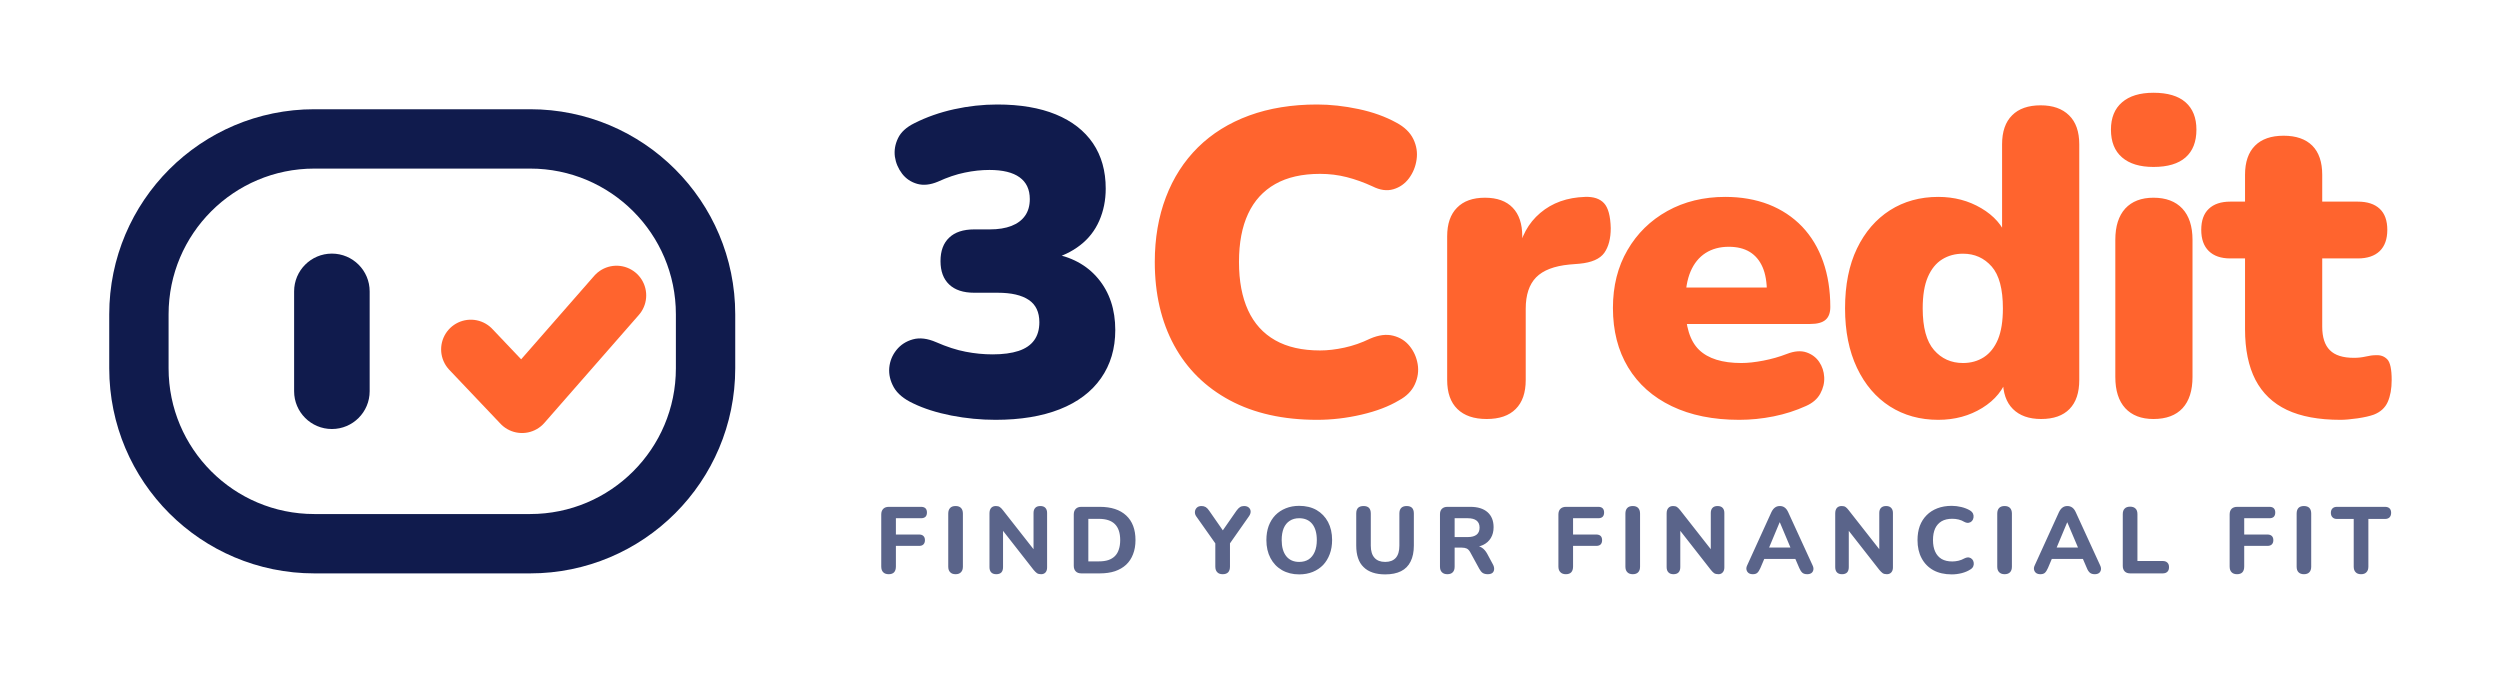
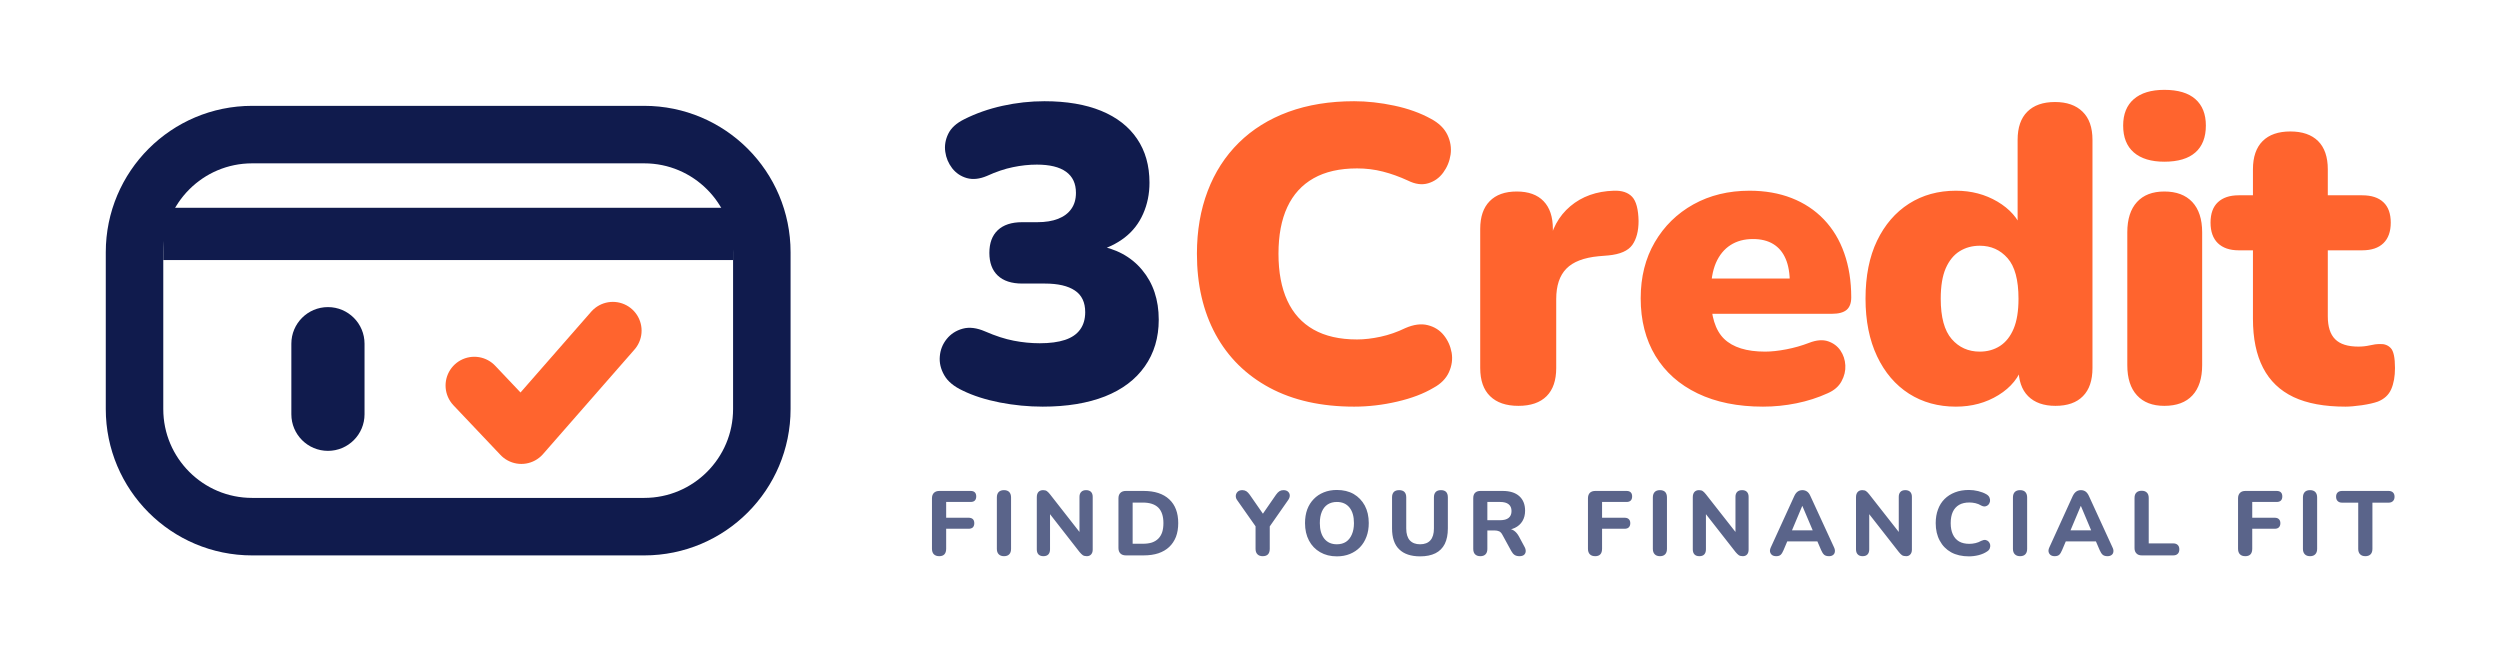
- <svg xmlns="http://www.w3.org/2000/svg" viewBox="0 0 274.64 74.99" role="img">
-   <rect x="15.26" y="15.26" width="62.25" height="44.47" rx="19.27" fill="none" stroke="#101B4D" stroke-width="6.52" />
-   <rect x="32.31" y="27.86" width="8.3" height="19.27" rx="4.15" fill="#101B4D" />
-   <path d="M51.72 38.38l5.63 5.93l10.38-11.86" fill="none" stroke="#FF642E" stroke-width="6.52" stroke-linecap="round" stroke-linejoin="round" />
-   <path fill="#101B4D" d="M109.37 46.12Q106.94 46.12 104.51 45.65Q102.08 45.17 100.31 44.31Q98.79 43.6 98.19 42.55Q97.6 41.5 97.69 40.41Q97.79 39.31 98.48 38.45Q99.17 37.59 100.29 37.28Q101.41 36.97 102.84 37.59Q104.6 38.36 106.08 38.64Q107.56 38.93 109.04 38.93Q110.75 38.93 111.9 38.55Q113.04 38.17 113.61 37.38Q114.18 36.59 114.18 35.4Q114.18 33.73 113.02 32.95Q111.85 32.16 109.61 32.16H107.03Q105.22 32.16 104.27 31.25Q103.32 30.35 103.32 28.68Q103.32 27.01 104.27 26.11Q105.22 25.2 107.03 25.2H108.75Q110.13 25.2 111.11 24.82Q112.09 24.44 112.61 23.7Q113.13 22.96 113.13 21.87Q113.13 20.29 112.01 19.48Q110.89 18.67 108.7 18.67Q107.37 18.67 105.99 18.96Q104.6 19.24 103.03 19.96Q101.79 20.48 100.77 20.2Q99.74 19.91 99.1 19.08Q98.46 18.24 98.31 17.22Q98.17 16.19 98.65 15.19Q99.12 14.19 100.46 13.53Q102.46 12.52 104.82 12Q107.18 11.48 109.56 11.48Q113.33 11.48 115.99 12.57Q118.66 13.67 120.07 15.74Q121.47 17.81 121.47 20.72Q121.47 22.63 120.76 24.25Q120.05 25.87 118.66 26.94Q117.28 28.01 115.42 28.49V27.82Q118.76 28.35 120.64 30.61Q122.52 32.87 122.52 36.26Q122.52 39.31 120.95 41.55Q119.38 43.79 116.42 44.96Q113.47 46.12 109.37 46.12Z" />
-   <path fill="#FF642E" d="M144.69 46.12Q139.11 46.12 135.11 43.98Q131.1 41.83 128.98 37.93Q126.86 34.02 126.86 28.78Q126.86 24.87 128.08 21.67Q129.29 18.48 131.6 16.19Q133.91 13.91 137.23 12.69Q140.54 11.48 144.69 11.48Q146.88 11.48 149.24 11.98Q151.6 12.48 153.41 13.48Q154.74 14.19 155.27 15.29Q155.79 16.38 155.62 17.53Q155.46 18.67 154.79 19.58Q154.12 20.48 153.07 20.79Q152.02 21.1 150.79 20.48Q149.36 19.82 147.95 19.46Q146.54 19.1 145.02 19.1Q142.06 19.1 140.09 20.22Q138.11 21.34 137.11 23.49Q136.11 25.63 136.11 28.78Q136.11 31.92 137.11 34.09Q138.11 36.26 140.09 37.38Q142.06 38.5 145.02 38.5Q146.26 38.5 147.69 38.19Q149.12 37.88 150.5 37.21Q151.93 36.59 153.05 36.88Q154.17 37.16 154.86 38.02Q155.55 38.88 155.74 40Q155.93 41.12 155.43 42.22Q154.93 43.31 153.69 43.98Q152.02 44.98 149.57 45.55Q147.12 46.12 144.69 46.12ZM163.32 46.03Q161.22 46.03 160.1 44.93Q158.98 43.84 158.98 41.74V25.96Q158.98 23.91 160.06 22.82Q161.13 21.72 163.13 21.72Q165.13 21.72 166.18 22.82Q167.23 23.91 167.23 25.96V27.92H166.75Q167.23 25.06 169.21 23.39Q171.18 21.72 174.14 21.63Q175.52 21.58 176.21 22.32Q176.9 23.06 176.95 25.06Q176.95 26.77 176.24 27.78Q175.52 28.78 173.52 28.97L172.42 29.06Q169.9 29.3 168.75 30.47Q167.61 31.64 167.61 33.92V41.74Q167.61 43.84 166.51 44.93Q165.42 46.03 163.32 46.03ZM191.06 46.12Q186.77 46.12 183.65 44.62Q180.53 43.12 178.86 40.36Q177.19 37.59 177.19 33.83Q177.19 30.21 178.79 27.47Q180.38 24.73 183.17 23.18Q185.96 21.63 189.53 21.63Q192.15 21.63 194.3 22.46Q196.44 23.3 197.97 24.89Q199.49 26.49 200.28 28.73Q201.07 30.97 201.07 33.73Q201.07 34.69 200.54 35.14Q200.02 35.59 198.87 35.59H184.29V31.59H194.87L194.11 32.21Q194.11 30.44 193.63 29.35Q193.15 28.25 192.23 27.68Q191.3 27.11 189.91 27.11Q188.44 27.11 187.36 27.8Q186.29 28.49 185.72 29.82Q185.15 31.16 185.15 33.16V33.59Q185.15 36.97 186.65 38.43Q188.15 39.88 191.3 39.88Q192.34 39.88 193.7 39.62Q195.06 39.36 196.3 38.88Q197.54 38.4 198.45 38.71Q199.35 39.02 199.85 39.76Q200.35 40.5 200.4 41.43Q200.45 42.36 199.97 43.24Q199.49 44.12 198.4 44.6Q196.73 45.36 194.85 45.74Q192.96 46.12 191.06 46.12ZM212.93 46.12Q209.93 46.12 207.62 44.65Q205.31 43.17 204 40.41Q202.69 37.64 202.69 33.88Q202.69 30.02 204 27.3Q205.31 24.58 207.62 23.1Q209.93 21.63 212.93 21.63Q215.55 21.63 217.65 22.87Q219.75 24.11 220.46 26.06H219.94V15.86Q219.94 13.76 221.04 12.67Q222.13 11.57 224.18 11.57Q226.18 11.57 227.3 12.67Q228.42 13.76 228.42 15.86V41.74Q228.42 43.84 227.35 44.93Q226.28 46.03 224.23 46.03Q222.23 46.03 221.13 44.93Q220.03 43.84 220.03 41.74V39.02L220.56 41.36Q219.89 43.5 217.77 44.81Q215.65 46.12 212.93 46.12ZM215.65 39.88Q216.94 39.88 217.94 39.24Q218.94 38.59 219.49 37.28Q220.03 35.97 220.03 33.88Q220.03 30.68 218.8 29.28Q217.56 27.87 215.65 27.87Q214.36 27.87 213.36 28.49Q212.36 29.11 211.79 30.42Q211.22 31.73 211.22 33.88Q211.22 37.02 212.46 38.45Q213.7 39.88 215.65 39.88ZM236.57 46.03Q234.57 46.03 233.47 44.84Q232.38 43.65 232.38 41.41V26.35Q232.38 24.11 233.47 22.91Q234.57 21.72 236.57 21.72Q238.62 21.72 239.74 22.91Q240.86 24.11 240.86 26.35V41.41Q240.86 43.65 239.77 44.84Q238.67 46.03 236.57 46.03ZM236.57 18.34Q234.33 18.34 233.12 17.29Q231.9 16.24 231.9 14.24Q231.9 12.29 233.12 11.24Q234.33 10.19 236.57 10.19Q238.91 10.19 240.1 11.24Q241.29 12.29 241.29 14.24Q241.29 16.24 240.1 17.29Q238.91 18.34 236.57 18.34ZM257.11 46.12Q253.54 46.12 251.23 45.03Q248.92 43.93 247.77 41.72Q246.63 39.5 246.63 36.16V28.39H245.01Q243.48 28.39 242.65 27.58Q241.82 26.77 241.82 25.25Q241.82 23.72 242.65 22.94Q243.48 22.15 245.01 22.15H246.63V19.2Q246.63 17.1 247.73 16Q248.82 14.91 250.87 14.91Q252.92 14.91 254.02 16Q255.11 17.1 255.11 19.2V22.15H259.02Q260.59 22.15 261.43 22.94Q262.26 23.72 262.26 25.25Q262.26 26.77 261.43 27.58Q260.59 28.39 259.02 28.39H255.11V35.88Q255.11 37.64 255.95 38.47Q256.78 39.31 258.59 39.31Q259.26 39.31 259.88 39.17Q260.5 39.02 261.02 39.02Q261.78 38.98 262.26 39.48Q262.74 39.98 262.74 41.74Q262.74 43.17 262.31 44.15Q261.88 45.12 260.78 45.55Q260.12 45.79 258.97 45.96Q257.83 46.12 257.11 46.12Z" />
-   <path fill="#5A648A" d="M97.63 63.08Q97.23 63.08 97.02 62.86Q96.81 62.65 96.81 62.23V56.52Q96.81 56.12 97.03 55.9Q97.24 55.68 97.65 55.68H101.19Q101.5 55.68 101.67 55.84Q101.83 56 101.83 56.3Q101.83 56.61 101.67 56.77Q101.5 56.93 101.19 56.93H98.42V58.72H100.97Q101.28 58.72 101.44 58.88Q101.61 59.04 101.61 59.34Q101.61 59.64 101.44 59.81Q101.28 59.97 100.97 59.97H98.42V62.23Q98.42 63.08 97.63 63.08ZM104.98 63.08Q104.58 63.08 104.38 62.86Q104.17 62.65 104.17 62.25V56.42Q104.17 56.02 104.38 55.8Q104.58 55.59 104.98 55.59Q105.36 55.59 105.57 55.8Q105.78 56.02 105.78 56.42V62.25Q105.78 62.65 105.57 62.86Q105.37 63.08 104.98 63.08ZM109.45 63.08Q109.08 63.08 108.89 62.88Q108.7 62.68 108.7 62.3V56.4Q108.7 56 108.89 55.79Q109.08 55.59 109.4 55.59Q109.68 55.59 109.83 55.7Q109.99 55.8 110.18 56.05L113.82 60.69H113.54V56.35Q113.54 55.99 113.73 55.79Q113.92 55.59 114.29 55.59Q114.65 55.59 114.84 55.79Q115.03 55.99 115.03 56.35V62.34Q115.03 62.68 114.86 62.88Q114.68 63.08 114.38 63.08Q114.09 63.08 113.92 62.97Q113.75 62.85 113.55 62.61L109.92 57.97H110.19V62.3Q110.19 62.68 110.01 62.88Q109.82 63.08 109.45 63.08ZM118.8 62.99Q118.39 62.99 118.18 62.77Q117.96 62.55 117.96 62.15V56.52Q117.96 56.12 118.18 55.9Q118.39 55.68 118.8 55.68H120.82Q122.7 55.68 123.72 56.63Q124.74 57.58 124.74 59.33Q124.74 60.21 124.47 60.89Q124.21 61.57 123.71 62.04Q123.21 62.5 122.49 62.75Q121.76 62.99 120.82 62.99ZM119.56 61.67H120.73Q121.32 61.67 121.75 61.53Q122.19 61.38 122.48 61.09Q122.77 60.8 122.91 60.36Q123.06 59.92 123.06 59.33Q123.06 58.15 122.47 57.57Q121.89 57 120.73 57H119.56ZM134.32 63.08Q133.92 63.08 133.72 62.86Q133.51 62.65 133.51 62.24V59.24L133.84 60.16L131.39 56.69Q131.25 56.47 131.27 56.21Q131.29 55.96 131.48 55.77Q131.66 55.59 132.01 55.59Q132.25 55.59 132.46 55.71Q132.66 55.84 132.84 56.11L134.5 58.5H134.17L135.83 56.11Q136.03 55.83 136.22 55.71Q136.41 55.59 136.67 55.59Q137 55.59 137.19 55.76Q137.38 55.93 137.39 56.18Q137.4 56.44 137.21 56.71L134.79 60.16L135.12 59.24V62.24Q135.12 63.08 134.32 63.08ZM142.72 63.1Q141.65 63.1 140.83 62.63Q140.02 62.16 139.57 61.31Q139.12 60.46 139.12 59.33Q139.12 58.47 139.37 57.78Q139.63 57.09 140.1 56.6Q140.58 56.11 141.25 55.84Q141.92 55.57 142.72 55.57Q143.82 55.57 144.63 56.03Q145.44 56.5 145.89 57.34Q146.34 58.19 146.34 59.32Q146.34 60.18 146.08 60.87Q145.82 61.57 145.35 62.07Q144.87 62.56 144.21 62.83Q143.54 63.1 142.72 63.1ZM142.72 61.73Q143.34 61.73 143.77 61.45Q144.2 61.16 144.43 60.62Q144.66 60.08 144.66 59.33Q144.66 58.19 144.16 57.56Q143.65 56.93 142.72 56.93Q142.12 56.93 141.69 57.21Q141.25 57.49 141.02 58.03Q140.8 58.57 140.8 59.33Q140.8 60.46 141.3 61.1Q141.81 61.73 142.72 61.73ZM152.17 63.1Q151.39 63.1 150.8 62.9Q150.2 62.7 149.8 62.3Q149.39 61.91 149.19 61.31Q148.99 60.72 148.99 59.93V56.41Q148.99 56 149.19 55.79Q149.4 55.59 149.8 55.59Q150.18 55.59 150.39 55.79Q150.59 56 150.59 56.41V59.94Q150.59 60.83 151 61.28Q151.4 61.73 152.17 61.73Q152.94 61.73 153.34 61.28Q153.73 60.83 153.73 59.94V56.41Q153.73 56 153.94 55.79Q154.15 55.59 154.53 55.59Q154.92 55.59 155.12 55.79Q155.32 56 155.32 56.41V59.93Q155.32 60.98 154.96 61.69Q154.61 62.4 153.91 62.75Q153.21 63.1 152.17 63.1ZM159 63.08Q158.61 63.08 158.4 62.86Q158.19 62.65 158.19 62.25V56.5Q158.19 56.09 158.41 55.89Q158.62 55.68 159.01 55.68H161.53Q162.75 55.68 163.42 56.27Q164.08 56.86 164.08 57.92Q164.08 58.6 163.78 59.1Q163.48 59.6 162.92 59.87Q162.35 60.14 161.53 60.14L161.61 59.96H162.04Q162.47 59.96 162.8 60.17Q163.13 60.39 163.37 60.82L164.01 62.01Q164.15 62.27 164.14 62.52Q164.13 62.77 163.96 62.93Q163.78 63.08 163.44 63.08Q163.1 63.08 162.88 62.94Q162.67 62.79 162.51 62.49L161.51 60.66Q161.35 60.37 161.13 60.26Q160.91 60.16 160.59 60.16H159.8V62.25Q159.8 62.65 159.6 62.86Q159.4 63.08 159 63.08ZM159.8 59H161.24Q161.88 59 162.21 58.74Q162.54 58.48 162.54 57.96Q162.54 57.45 162.21 57.19Q161.88 56.93 161.24 56.93H159.8ZM172.02 63.08Q171.63 63.08 171.42 62.86Q171.2 62.65 171.2 62.23V56.52Q171.2 56.12 171.42 55.9Q171.64 55.68 172.04 55.68H175.59Q175.9 55.68 176.06 55.84Q176.22 56 176.22 56.3Q176.22 56.61 176.06 56.77Q175.9 56.93 175.59 56.93H172.81V58.72H175.36Q175.67 58.72 175.84 58.88Q176 59.04 176 59.34Q176 59.64 175.84 59.81Q175.67 59.97 175.36 59.97H172.81V62.23Q172.81 63.08 172.02 63.08ZM179.37 63.08Q178.98 63.08 178.77 62.86Q178.56 62.65 178.56 62.25V56.42Q178.56 56.02 178.77 55.8Q178.98 55.59 179.37 55.59Q179.76 55.59 179.96 55.8Q180.17 56.02 180.17 56.42V62.25Q180.17 62.65 179.97 62.86Q179.77 63.08 179.37 63.08ZM183.84 63.08Q183.48 63.08 183.29 62.88Q183.09 62.68 183.09 62.3V56.4Q183.09 56 183.29 55.79Q183.48 55.59 183.8 55.59Q184.08 55.59 184.23 55.7Q184.38 55.8 184.58 56.05L188.22 60.69H187.94V56.35Q187.94 55.99 188.13 55.79Q188.32 55.59 188.68 55.59Q189.05 55.59 189.24 55.79Q189.43 55.99 189.43 56.35V62.34Q189.43 62.68 189.25 62.88Q189.08 63.08 188.78 63.08Q188.49 63.08 188.31 62.97Q188.14 62.85 187.95 62.61L184.32 57.97H184.59V62.3Q184.59 62.68 184.4 62.88Q184.21 63.08 183.84 63.08ZM192.56 63.08Q192.27 63.08 192.09 62.95Q191.91 62.81 191.86 62.58Q191.81 62.36 191.95 62.08L194.6 56.26Q194.77 55.91 195 55.75Q195.22 55.59 195.53 55.59Q195.83 55.59 196.05 55.75Q196.28 55.91 196.44 56.26L199.11 62.08Q199.25 62.36 199.21 62.59Q199.17 62.82 199 62.95Q198.82 63.08 198.54 63.08Q198.19 63.08 198 62.92Q197.81 62.75 197.66 62.4L197.04 60.96L197.68 61.4H193.36L194 60.96L193.39 62.4Q193.23 62.76 193.06 62.92Q192.89 63.08 192.56 63.08ZM195.5 57.39 194.18 60.55 193.9 60.15H197.14L196.86 60.55L195.53 57.39ZM202.36 63.08Q201.99 63.08 201.8 62.88Q201.61 62.68 201.61 62.3V56.4Q201.61 56 201.8 55.79Q201.99 55.59 202.32 55.59Q202.6 55.59 202.75 55.7Q202.9 55.8 203.09 56.05L206.73 60.69H206.45V56.35Q206.45 55.99 206.64 55.79Q206.84 55.59 207.2 55.59Q207.56 55.59 207.75 55.79Q207.95 55.99 207.95 56.35V62.34Q207.95 62.68 207.77 62.88Q207.59 63.08 207.29 63.08Q207 63.08 206.83 62.97Q206.66 62.85 206.46 62.61L202.83 57.97H203.1V62.3Q203.1 62.68 202.92 62.88Q202.73 63.08 202.36 63.08ZM214.41 63.1Q213.23 63.1 212.39 62.64Q211.55 62.17 211.1 61.32Q210.65 60.48 210.65 59.33Q210.65 58.47 210.9 57.78Q211.16 57.09 211.65 56.6Q212.13 56.11 212.83 55.84Q213.53 55.57 214.41 55.57Q214.93 55.57 215.47 55.7Q216 55.83 216.39 56.06Q216.65 56.21 216.75 56.43Q216.84 56.64 216.8 56.86Q216.77 57.08 216.63 57.24Q216.49 57.39 216.28 57.43Q216.07 57.47 215.81 57.34Q215.5 57.15 215.16 57.07Q214.82 56.99 214.47 56.99Q213.77 56.99 213.3 57.26Q212.83 57.54 212.59 58.05Q212.35 58.57 212.35 59.33Q212.35 60.08 212.59 60.6Q212.83 61.13 213.3 61.41Q213.77 61.68 214.47 61.68Q214.8 61.68 215.15 61.6Q215.49 61.52 215.81 61.34Q216.08 61.21 216.3 61.24Q216.51 61.28 216.65 61.43Q216.79 61.58 216.82 61.79Q216.86 61.99 216.78 62.2Q216.7 62.41 216.47 62.55Q216.08 62.81 215.52 62.96Q214.96 63.1 214.41 63.1ZM220.22 63.08Q219.83 63.08 219.62 62.86Q219.41 62.65 219.41 62.25V56.42Q219.41 56.02 219.62 55.8Q219.83 55.59 220.22 55.59Q220.6 55.59 220.81 55.8Q221.02 56.02 221.02 56.42V62.25Q221.02 62.65 220.82 62.86Q220.61 63.08 220.22 63.08ZM224.15 63.08Q223.86 63.08 223.68 62.95Q223.5 62.81 223.45 62.58Q223.4 62.36 223.54 62.08L226.19 56.26Q226.36 55.91 226.59 55.75Q226.81 55.59 227.11 55.59Q227.41 55.59 227.64 55.75Q227.87 55.91 228.03 56.26L230.7 62.08Q230.84 62.36 230.8 62.59Q230.76 62.82 230.59 62.95Q230.41 63.08 230.13 63.08Q229.78 63.08 229.59 62.92Q229.39 62.75 229.25 62.4L228.63 60.96L229.27 61.4H224.95L225.59 60.96L224.98 62.4Q224.82 62.76 224.65 62.92Q224.48 63.08 224.15 63.08ZM227.09 57.39 225.77 60.55 225.49 60.15H228.73L228.45 60.55L227.11 57.39ZM234.02 62.99Q233.62 62.99 233.41 62.77Q233.2 62.55 233.2 62.17V56.48Q233.2 56.07 233.41 55.87Q233.61 55.66 234.01 55.66Q234.39 55.66 234.6 55.87Q234.81 56.07 234.81 56.48V61.63H237.59Q237.92 61.63 238.1 61.81Q238.28 61.98 238.28 62.3Q238.28 62.64 238.1 62.81Q237.92 62.99 237.59 62.99ZM245.75 63.08Q245.36 63.08 245.15 62.86Q244.94 62.65 244.94 62.23V56.52Q244.94 56.12 245.15 55.9Q245.37 55.68 245.78 55.68H249.32Q249.63 55.68 249.79 55.84Q249.95 56 249.95 56.3Q249.95 56.61 249.79 56.77Q249.63 56.93 249.32 56.93H246.54V58.72H249.09Q249.4 58.72 249.57 58.88Q249.74 59.04 249.74 59.34Q249.74 59.64 249.57 59.81Q249.4 59.97 249.09 59.97H246.54V62.23Q246.54 63.08 245.75 63.08ZM253.1 63.08Q252.71 63.08 252.5 62.86Q252.3 62.65 252.3 62.25V56.42Q252.3 56.02 252.5 55.8Q252.71 55.59 253.1 55.59Q253.49 55.59 253.7 55.8Q253.9 56.02 253.9 56.42V62.25Q253.9 62.65 253.7 62.86Q253.5 63.08 253.1 63.08ZM259.38 63.08Q258.98 63.08 258.78 62.86Q258.57 62.65 258.57 62.25V57.01H256.73Q256.41 57.01 256.24 56.83Q256.06 56.65 256.06 56.34Q256.06 56.02 256.24 55.85Q256.41 55.68 256.73 55.68H262.01Q262.33 55.68 262.51 55.85Q262.68 56.02 262.68 56.34Q262.68 56.65 262.51 56.83Q262.33 57.01 262.01 57.01H260.18V62.25Q260.18 62.65 259.97 62.86Q259.77 63.08 259.38 63.08Z" />
+ <svg xmlns="http://www.w3.org/2000/svg" viewBox="0 0 283.54 74.99" role="img">
+   <g transform="translate(3.40 -8.45) scale(1.4822)">
+     <rect x="8" y="16" width="48" height="30" rx="9" fill="none" stroke="#101B4D" stroke-width="4.4" />
+     <path d="M10.2 23.6H53.8" stroke="#101B4D" stroke-width="4" />
+     <rect x="20" y="29.2" width="5.6" height="11" rx="2.8" fill="#101B4D" />
+     <path d="M34 35.2l3.6 3.8l7-8" fill="none" stroke="#FF642E" stroke-width="4.4" stroke-linecap="round" stroke-linejoin="round" />
+   </g>
+   <path fill="#101B4D" d="M118.26 46.12Q115.83 46.12 113.4 45.65Q110.97 45.17 109.21 44.31Q107.68 43.6 107.09 42.55Q106.49 41.5 106.59 40.41Q106.68 39.31 107.37 38.45Q108.06 37.59 109.18 37.28Q110.3 36.97 111.73 37.59Q113.5 38.36 114.97 38.64Q116.45 38.93 117.93 38.93Q119.64 38.93 120.79 38.55Q121.93 38.17 122.5 37.38Q123.08 36.59 123.08 35.4Q123.08 33.73 121.91 32.95Q120.74 32.16 118.5 32.16H115.93Q114.12 32.16 113.16 31.25Q112.21 30.35 112.21 28.68Q112.21 27.01 113.16 26.11Q114.12 25.2 115.93 25.2H117.64Q119.03 25.2 120 24.82Q120.98 24.44 121.5 23.7Q122.03 22.96 122.03 21.87Q122.03 20.29 120.91 19.48Q119.79 18.67 117.6 18.67Q116.26 18.67 114.88 18.96Q113.5 19.24 111.92 19.96Q110.68 20.48 109.66 20.2Q108.64 19.91 107.99 19.08Q107.35 18.24 107.21 17.22Q107.06 16.19 107.54 15.19Q108.02 14.19 109.35 13.53Q111.35 12.52 113.71 12Q116.07 11.48 118.45 11.48Q122.22 11.48 124.89 12.57Q127.56 13.67 128.96 15.74Q130.37 17.81 130.37 20.72Q130.37 22.63 129.65 24.25Q128.94 25.87 127.56 26.94Q126.17 28.01 124.32 28.49V27.82Q127.65 28.35 129.53 30.61Q131.42 32.87 131.42 36.26Q131.42 39.31 129.84 41.55Q128.27 43.79 125.32 44.96Q122.36 46.12 118.26 46.12Z" />
+   <path fill="#FF642E" d="M153.58 46.12Q148 46.12 144 43.98Q140 41.83 137.87 37.93Q135.75 34.02 135.75 28.78Q135.75 24.87 136.97 21.67Q138.18 18.48 140.5 16.19Q142.81 13.91 146.12 12.69Q149.43 11.48 153.58 11.48Q155.77 11.48 158.13 11.98Q160.49 12.48 162.3 13.48Q163.63 14.19 164.16 15.29Q164.68 16.38 164.52 17.53Q164.35 18.67 163.68 19.58Q163.02 20.48 161.97 20.79Q160.92 21.1 159.68 20.48Q158.25 19.82 156.84 19.46Q155.44 19.1 153.91 19.1Q150.96 19.1 148.98 20.22Q147 21.34 146 23.49Q145 25.63 145 28.78Q145 31.92 146 34.09Q147 36.26 148.98 37.38Q150.96 38.5 153.91 38.5Q155.15 38.5 156.58 38.19Q158.01 37.88 159.39 37.21Q160.82 36.59 161.94 36.88Q163.06 37.16 163.75 38.02Q164.44 38.88 164.64 40Q164.83 41.12 164.33 42.22Q163.83 43.31 162.59 43.98Q160.92 44.98 158.46 45.55Q156.01 46.12 153.58 46.12ZM172.21 46.03Q170.12 46.03 169 44.93Q167.88 43.84 167.88 41.74V25.96Q167.88 23.91 168.95 22.82Q170.02 21.72 172.02 21.72Q174.02 21.72 175.07 22.82Q176.12 23.91 176.12 25.96V27.92H175.64Q176.12 25.06 178.1 23.39Q180.08 21.72 183.03 21.63Q184.41 21.58 185.11 22.32Q185.8 23.06 185.84 25.06Q185.84 26.77 185.13 27.78Q184.41 28.78 182.41 28.97L181.32 29.06Q178.79 29.3 177.65 30.47Q176.5 31.64 176.5 33.92V41.74Q176.5 43.84 175.41 44.93Q174.31 46.03 172.21 46.03ZM199.95 46.12Q195.66 46.12 192.54 44.62Q189.42 43.12 187.75 40.36Q186.08 37.59 186.08 33.83Q186.08 30.21 187.68 27.47Q189.28 24.73 192.06 23.18Q194.85 21.63 198.43 21.63Q201.05 21.63 203.19 22.46Q205.34 23.3 206.86 24.89Q208.39 26.49 209.17 28.73Q209.96 30.97 209.96 33.73Q209.96 34.69 209.44 35.14Q208.91 35.59 207.77 35.59H193.18V31.59H203.76L203 32.21Q203 30.44 202.52 29.35Q202.05 28.25 201.12 27.68Q200.19 27.11 198.81 27.11Q197.33 27.11 196.26 27.8Q195.19 28.49 194.61 29.82Q194.04 31.16 194.04 33.16V33.59Q194.04 36.97 195.54 38.43Q197.04 39.88 200.19 39.88Q201.24 39.88 202.6 39.62Q203.95 39.36 205.19 38.88Q206.43 38.4 207.34 38.71Q208.24 39.02 208.74 39.76Q209.24 40.5 209.29 41.43Q209.34 42.36 208.86 43.24Q208.39 44.12 207.29 44.6Q205.62 45.36 203.74 45.74Q201.86 46.12 199.95 46.12ZM221.83 46.12Q218.82 46.12 216.51 44.65Q214.2 43.17 212.89 40.41Q211.58 37.64 211.58 33.88Q211.58 30.02 212.89 27.3Q214.2 24.58 216.51 23.1Q218.82 21.63 221.83 21.63Q224.45 21.63 226.55 22.87Q228.64 24.11 229.36 26.06H228.83V15.86Q228.83 13.76 229.93 12.67Q231.03 11.57 233.07 11.57Q235.08 11.57 236.2 12.67Q237.32 13.76 237.32 15.86V41.74Q237.32 43.84 236.24 44.93Q235.17 46.03 233.12 46.03Q231.12 46.03 230.02 44.93Q228.93 43.84 228.93 41.74V39.02L229.45 41.36Q228.79 43.5 226.66 44.81Q224.54 46.12 221.83 46.12ZM224.54 39.88Q225.83 39.88 226.83 39.24Q227.83 38.59 228.38 37.28Q228.93 35.97 228.93 33.88Q228.93 30.68 227.69 29.28Q226.45 27.87 224.54 27.87Q223.26 27.87 222.26 28.49Q221.26 29.11 220.68 30.42Q220.11 31.73 220.11 33.88Q220.11 37.02 221.35 38.45Q222.59 39.88 224.54 39.88ZM245.47 46.03Q243.46 46.03 242.37 44.84Q241.27 43.65 241.27 41.41V26.35Q241.27 24.11 242.37 22.91Q243.46 21.72 245.47 21.72Q247.52 21.72 248.64 22.91Q249.76 24.11 249.76 26.35V41.41Q249.76 43.65 248.66 44.84Q247.56 46.03 245.47 46.03ZM245.47 18.34Q243.23 18.34 242.01 17.29Q240.8 16.24 240.8 14.24Q240.8 12.29 242.01 11.24Q243.23 10.19 245.47 10.19Q247.8 10.19 248.99 11.24Q250.18 12.29 250.18 14.24Q250.18 16.24 248.99 17.29Q247.8 18.34 245.47 18.34ZM266.01 46.12Q262.43 46.12 260.12 45.03Q257.81 43.93 256.67 41.72Q255.52 39.5 255.52 36.16V28.39H253.9Q252.38 28.39 251.54 27.58Q250.71 26.77 250.71 25.25Q250.71 23.72 251.54 22.94Q252.38 22.15 253.9 22.15H255.52V19.2Q255.52 17.1 256.62 16Q257.71 14.91 259.76 14.91Q261.81 14.91 262.91 16Q264.01 17.1 264.01 19.2V22.15H267.91Q269.49 22.15 270.32 22.94Q271.15 23.72 271.15 25.25Q271.15 26.77 270.32 27.58Q269.49 28.39 267.91 28.39H264.01V35.88Q264.01 37.64 264.84 38.47Q265.67 39.31 267.48 39.31Q268.15 39.31 268.77 39.17Q269.39 39.02 269.92 39.02Q270.68 38.98 271.15 39.48Q271.63 39.98 271.63 41.74Q271.63 43.17 271.2 44.15Q270.77 45.12 269.68 45.55Q269.01 45.79 267.87 45.96Q266.72 46.12 266.01 46.12Z" />
+   <path fill="#5A648A" d="M106.52 63.08Q106.13 63.08 105.91 62.86Q105.7 62.65 105.7 62.23V56.52Q105.7 56.12 105.92 55.9Q106.14 55.68 106.54 55.68H110.09Q110.4 55.68 110.56 55.84Q110.72 56 110.72 56.3Q110.72 56.61 110.56 56.77Q110.4 56.93 110.09 56.93H107.31V58.72H109.86Q110.17 58.72 110.34 58.88Q110.5 59.04 110.5 59.34Q110.5 59.64 110.34 59.81Q110.17 59.97 109.86 59.97H107.31V62.23Q107.31 63.08 106.52 63.08ZM113.87 63.08Q113.48 63.08 113.27 62.86Q113.06 62.65 113.06 62.25V56.42Q113.06 56.02 113.27 55.8Q113.48 55.59 113.87 55.59Q114.25 55.59 114.46 55.8Q114.67 56.02 114.67 56.42V62.25Q114.67 62.65 114.47 62.86Q114.27 63.08 113.87 63.08ZM118.34 63.08Q117.98 63.08 117.78 62.88Q117.59 62.68 117.59 62.3V56.4Q117.59 56 117.78 55.79Q117.98 55.59 118.3 55.59Q118.58 55.59 118.73 55.7Q118.88 55.8 119.08 56.05L122.71 60.69H122.43V56.35Q122.43 55.99 122.63 55.79Q122.82 55.59 123.18 55.59Q123.54 55.59 123.74 55.79Q123.93 55.99 123.93 56.35V62.34Q123.93 62.68 123.75 62.88Q123.57 63.08 123.27 63.08Q122.98 63.08 122.81 62.97Q122.64 62.85 122.44 62.61L118.82 57.97H119.09V62.3Q119.09 62.68 118.9 62.88Q118.71 63.08 118.34 63.08ZM127.69 62.99Q127.29 62.99 127.07 62.77Q126.85 62.55 126.85 62.15V56.52Q126.85 56.12 127.07 55.9Q127.29 55.68 127.69 55.68H129.71Q131.59 55.68 132.61 56.63Q133.63 57.58 133.63 59.33Q133.63 60.21 133.37 60.89Q133.1 61.57 132.6 62.04Q132.11 62.5 131.38 62.75Q130.66 62.99 129.71 62.99ZM128.46 61.67H129.62Q130.21 61.67 130.65 61.53Q131.08 61.38 131.37 61.09Q131.66 60.8 131.81 60.36Q131.95 59.92 131.95 59.33Q131.95 58.15 131.37 57.57Q130.78 57 129.62 57H128.46ZM143.21 63.08Q142.82 63.08 142.61 62.86Q142.4 62.65 142.4 62.24V59.24L142.73 60.16L140.29 56.69Q140.14 56.47 140.16 56.21Q140.18 55.96 140.37 55.77Q140.56 55.59 140.9 55.59Q141.15 55.59 141.35 55.71Q141.55 55.84 141.74 56.11L143.4 58.5H143.07L144.72 56.11Q144.92 55.83 145.11 55.71Q145.3 55.59 145.56 55.59Q145.9 55.59 146.08 55.76Q146.27 55.93 146.28 56.18Q146.29 56.44 146.1 56.71L143.69 60.16L144.01 59.24V62.24Q144.01 63.08 143.21 63.08ZM151.62 63.1Q150.54 63.1 149.73 62.63Q148.91 62.16 148.46 61.31Q148.01 60.46 148.01 59.33Q148.01 58.47 148.26 57.78Q148.52 57.09 149 56.6Q149.47 56.11 150.14 55.84Q150.81 55.57 151.62 55.57Q152.72 55.57 153.53 56.03Q154.33 56.5 154.79 57.34Q155.24 58.19 155.24 59.32Q155.24 60.18 154.98 60.87Q154.72 61.57 154.24 62.07Q153.76 62.56 153.1 62.83Q152.44 63.1 151.62 63.1ZM151.62 61.73Q152.23 61.73 152.66 61.45Q153.09 61.16 153.32 60.62Q153.56 60.08 153.56 59.33Q153.56 58.19 153.05 57.56Q152.54 56.93 151.62 56.93Q151.02 56.93 150.58 57.21Q150.15 57.49 149.92 58.03Q149.69 58.57 149.69 59.33Q149.69 60.46 150.2 61.1Q150.71 61.73 151.62 61.73ZM161.06 63.1Q160.29 63.1 159.69 62.9Q159.09 62.7 158.69 62.3Q158.28 61.91 158.08 61.31Q157.88 60.72 157.88 59.93V56.41Q157.88 56 158.09 55.79Q158.29 55.59 158.69 55.59Q159.07 55.59 159.28 55.79Q159.49 56 159.49 56.41V59.94Q159.49 60.83 159.89 61.28Q160.3 61.73 161.06 61.73Q161.83 61.73 162.23 61.28Q162.63 60.83 162.63 59.94V56.41Q162.63 56 162.84 55.79Q163.04 55.59 163.43 55.59Q163.81 55.59 164.01 55.79Q164.21 56 164.21 56.41V59.93Q164.21 60.98 163.86 61.69Q163.5 62.4 162.8 62.75Q162.1 63.1 161.06 63.1ZM167.89 63.08Q167.5 63.08 167.29 62.86Q167.09 62.65 167.09 62.25V56.5Q167.09 56.09 167.3 55.89Q167.51 55.68 167.91 55.68H170.42Q171.65 55.68 172.31 56.27Q172.97 56.86 172.97 57.92Q172.97 58.6 172.67 59.1Q172.37 59.6 171.81 59.87Q171.24 60.14 170.42 60.14L170.51 59.96H170.93Q171.37 59.96 171.69 60.17Q172.02 60.39 172.26 60.82L172.9 62.01Q173.05 62.27 173.04 62.52Q173.03 62.77 172.85 62.93Q172.67 63.08 172.33 63.08Q171.99 63.08 171.78 62.94Q171.56 62.79 171.4 62.49L170.4 60.66Q170.25 60.37 170.03 60.26Q169.8 60.16 169.48 60.16H168.69V62.25Q168.69 62.65 168.49 62.86Q168.29 63.08 167.89 63.08ZM168.69 59H170.13Q170.78 59 171.1 58.74Q171.43 58.48 171.43 57.96Q171.43 57.45 171.1 57.19Q170.78 56.93 170.13 56.93H168.69ZM180.92 63.08Q180.52 63.08 180.31 62.86Q180.1 62.65 180.1 62.23V56.52Q180.1 56.12 180.31 55.9Q180.53 55.68 180.94 55.68H184.48Q184.79 55.68 184.95 55.84Q185.11 56 185.11 56.3Q185.11 56.61 184.95 56.77Q184.79 56.93 184.48 56.93H181.7V58.72H184.25Q184.57 58.72 184.73 58.88Q184.9 59.04 184.9 59.34Q184.9 59.64 184.73 59.81Q184.57 59.97 184.25 59.97H181.7V62.23Q181.7 63.08 180.92 63.08ZM188.27 63.08Q187.87 63.08 187.67 62.86Q187.46 62.65 187.46 62.25V56.42Q187.46 56.02 187.67 55.8Q187.87 55.59 188.27 55.59Q188.65 55.59 188.86 55.8Q189.06 56.02 189.06 56.42V62.25Q189.06 62.65 188.86 62.86Q188.66 63.08 188.27 63.08ZM192.73 63.08Q192.37 63.08 192.18 62.88Q191.99 62.68 191.99 62.3V56.4Q191.99 56 192.18 55.79Q192.37 55.59 192.69 55.59Q192.97 55.59 193.12 55.7Q193.27 55.8 193.47 56.05L197.11 60.69H196.83V56.35Q196.83 55.99 197.02 55.79Q197.21 55.59 197.58 55.59Q197.94 55.59 198.13 55.79Q198.32 55.99 198.32 56.35V62.34Q198.32 62.68 198.15 62.88Q197.97 63.08 197.67 63.08Q197.38 63.08 197.21 62.97Q197.04 62.85 196.84 62.61L193.21 57.97H193.48V62.3Q193.48 62.68 193.29 62.88Q193.11 63.08 192.73 63.08ZM201.45 63.08Q201.16 63.08 200.98 62.95Q200.8 62.81 200.75 62.58Q200.71 62.36 200.84 62.08L203.5 56.26Q203.66 55.91 203.89 55.75Q204.12 55.59 204.42 55.59Q204.72 55.59 204.95 55.75Q205.18 55.91 205.33 56.26L208.01 62.08Q208.14 62.36 208.1 62.59Q208.07 62.82 207.89 62.95Q207.72 63.08 207.44 63.08Q207.08 63.08 206.89 62.92Q206.7 62.75 206.55 62.4L205.93 60.96L206.57 61.4H202.25L202.89 60.96L202.28 62.4Q202.13 62.76 201.96 62.92Q201.79 63.08 201.45 63.08ZM204.4 57.39 203.07 60.55 202.79 60.15H206.04L205.76 60.55L204.42 57.39ZM211.25 63.08Q210.89 63.08 210.7 62.88Q210.5 62.68 210.5 62.3V56.4Q210.5 56 210.7 55.79Q210.89 55.59 211.21 55.59Q211.49 55.59 211.64 55.7Q211.79 55.8 211.99 56.05L215.63 60.69H215.35V56.35Q215.35 55.99 215.54 55.79Q215.73 55.59 216.09 55.59Q216.45 55.59 216.65 55.79Q216.84 55.99 216.84 56.35V62.34Q216.84 62.68 216.66 62.88Q216.49 63.08 216.19 63.08Q215.9 63.08 215.72 62.97Q215.55 62.85 215.36 62.61L211.73 57.97H212V62.3Q212 62.68 211.81 62.88Q211.62 63.08 211.25 63.08ZM223.31 63.1Q222.13 63.1 221.29 62.64Q220.45 62.17 220 61.32Q219.54 60.48 219.54 59.33Q219.54 58.47 219.8 57.78Q220.05 57.09 220.54 56.6Q221.03 56.11 221.73 55.84Q222.43 55.57 223.31 55.57Q223.83 55.57 224.36 55.7Q224.89 55.83 225.29 56.06Q225.55 56.21 225.64 56.43Q225.73 56.64 225.7 56.86Q225.66 57.08 225.52 57.24Q225.38 57.39 225.17 57.43Q224.97 57.47 224.71 57.34Q224.4 57.15 224.05 57.07Q223.71 56.99 223.36 56.99Q222.66 56.99 222.19 57.26Q221.72 57.54 221.48 58.05Q221.24 58.57 221.24 59.33Q221.24 60.08 221.48 60.6Q221.72 61.13 222.19 61.41Q222.66 61.68 223.36 61.68Q223.69 61.68 224.04 61.6Q224.39 61.52 224.71 61.34Q224.98 61.21 225.19 61.24Q225.4 61.28 225.54 61.43Q225.68 61.58 225.72 61.79Q225.75 61.99 225.67 62.2Q225.59 62.41 225.36 62.55Q224.98 62.81 224.42 62.96Q223.86 63.1 223.31 63.1ZM229.11 63.08Q228.72 63.08 228.51 62.86Q228.3 62.65 228.3 62.25V56.42Q228.3 56.02 228.51 55.8Q228.72 55.59 229.11 55.59Q229.5 55.59 229.7 55.8Q229.91 56.02 229.91 56.42V62.25Q229.91 62.65 229.71 62.86Q229.51 63.08 229.11 63.08ZM233.04 63.08Q232.75 63.08 232.57 62.95Q232.39 62.81 232.34 62.58Q232.3 62.36 232.43 62.08L235.08 56.26Q235.25 55.91 235.48 55.75Q235.71 55.59 236.01 55.59Q236.31 55.59 236.54 55.75Q236.76 55.91 236.92 56.26L239.59 62.08Q239.73 62.36 239.69 62.59Q239.66 62.82 239.48 62.95Q239.3 63.08 239.02 63.08Q238.67 63.08 238.48 62.92Q238.29 62.75 238.14 62.4L237.52 60.96L238.16 61.4H233.84L234.48 60.96L233.87 62.4Q233.72 62.76 233.55 62.92Q233.37 63.08 233.04 63.08ZM235.99 57.39 234.66 60.55 234.38 60.15H237.62L237.34 60.55L236.01 57.39ZM242.91 62.99Q242.52 62.99 242.31 62.77Q242.09 62.55 242.09 62.17V56.48Q242.09 56.07 242.3 55.87Q242.51 55.66 242.9 55.66Q243.29 55.66 243.49 55.87Q243.7 56.07 243.7 56.48V61.63H246.48Q246.81 61.63 246.99 61.81Q247.17 61.98 247.17 62.3Q247.17 62.64 246.99 62.81Q246.81 62.99 246.48 62.99ZM254.65 63.08Q254.25 63.08 254.04 62.86Q253.83 62.65 253.83 62.23V56.52Q253.83 56.12 254.05 55.9Q254.26 55.68 254.67 55.68H258.21Q258.53 55.68 258.69 55.84Q258.85 56 258.85 56.3Q258.85 56.61 258.69 56.77Q258.53 56.93 258.21 56.93H255.44V58.72H257.99Q258.3 58.72 258.46 58.88Q258.63 59.04 258.63 59.34Q258.63 59.64 258.46 59.81Q258.3 59.97 257.99 59.97H255.44V62.23Q255.44 63.08 254.65 63.08ZM262 63.08Q261.6 63.08 261.4 62.86Q261.19 62.65 261.19 62.25V56.42Q261.19 56.02 261.4 55.8Q261.6 55.59 262 55.59Q262.38 55.59 262.59 55.8Q262.8 56.02 262.8 56.42V62.25Q262.8 62.65 262.59 62.86Q262.39 63.08 262 63.08ZM268.27 63.08Q267.88 63.08 267.67 62.86Q267.46 62.65 267.46 62.25V57.01H265.63Q265.31 57.01 265.13 56.83Q264.95 56.65 264.95 56.34Q264.95 56.02 265.13 55.85Q265.31 55.68 265.63 55.68H270.9Q271.22 55.68 271.4 55.85Q271.58 56.02 271.58 56.34Q271.58 56.65 271.4 56.83Q271.22 57.01 270.9 57.01H269.07V62.25Q269.07 62.65 268.87 62.86Q268.66 63.08 268.27 63.08Z" />
</svg>
